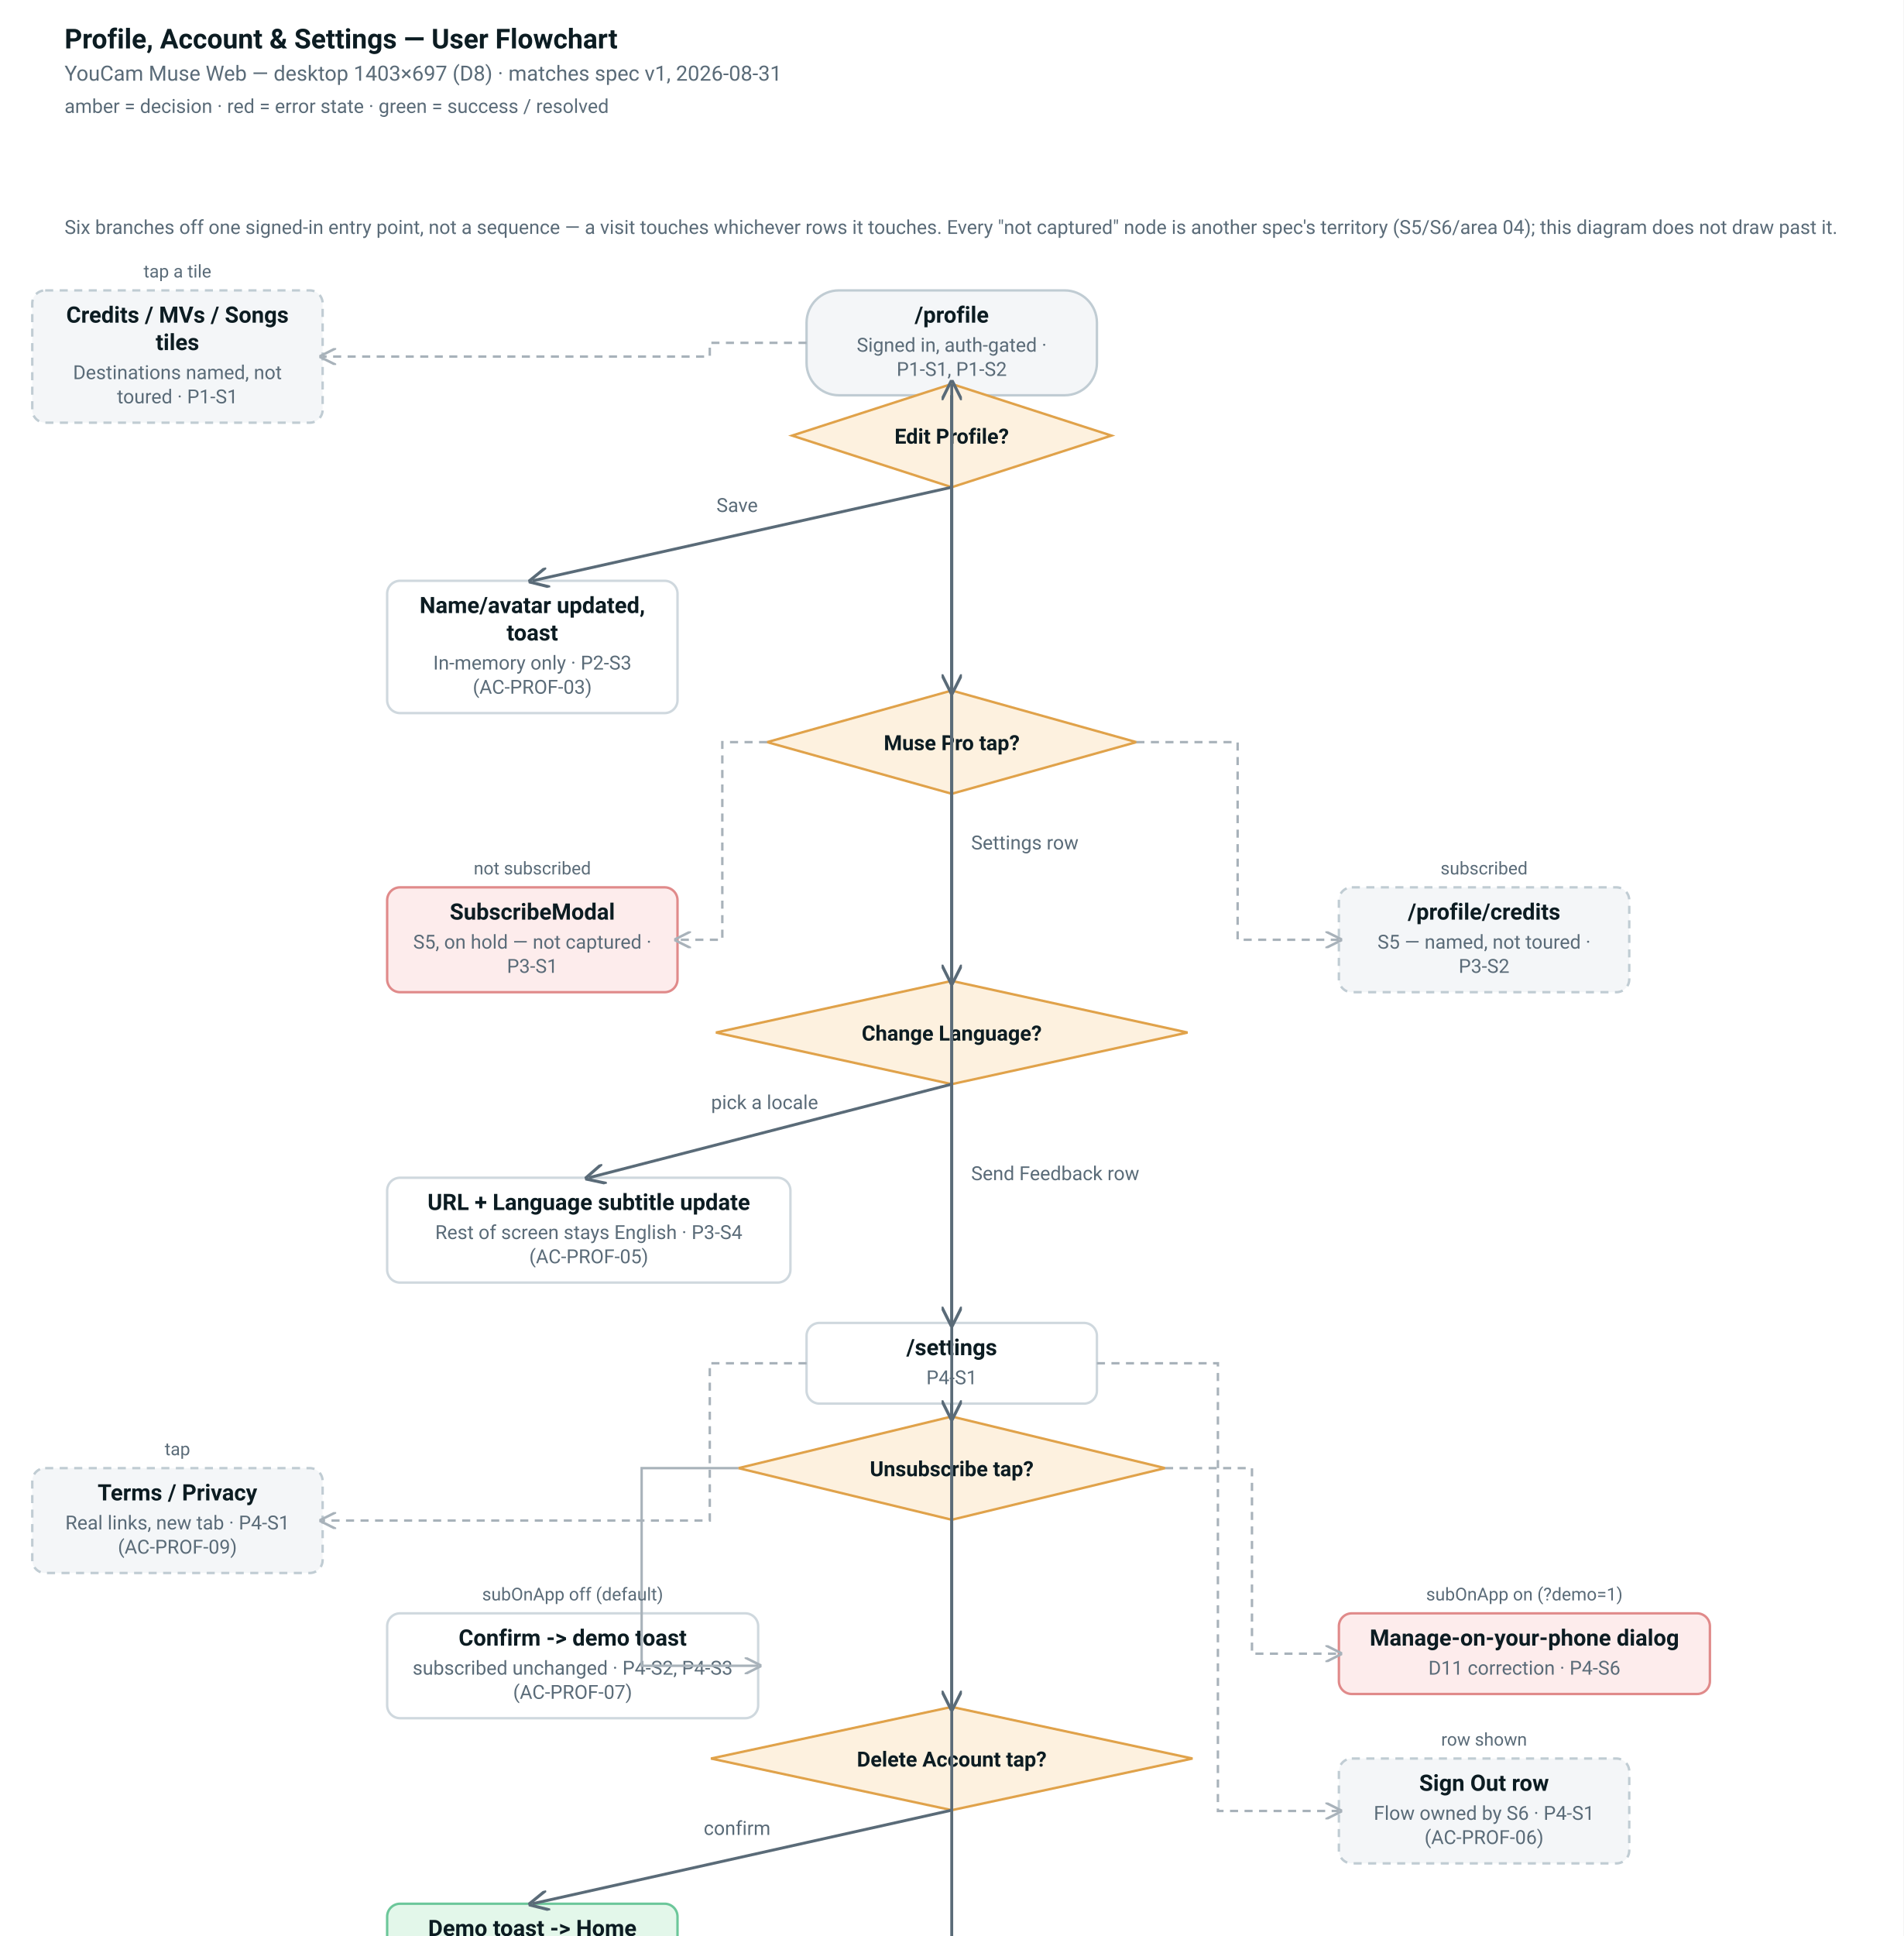
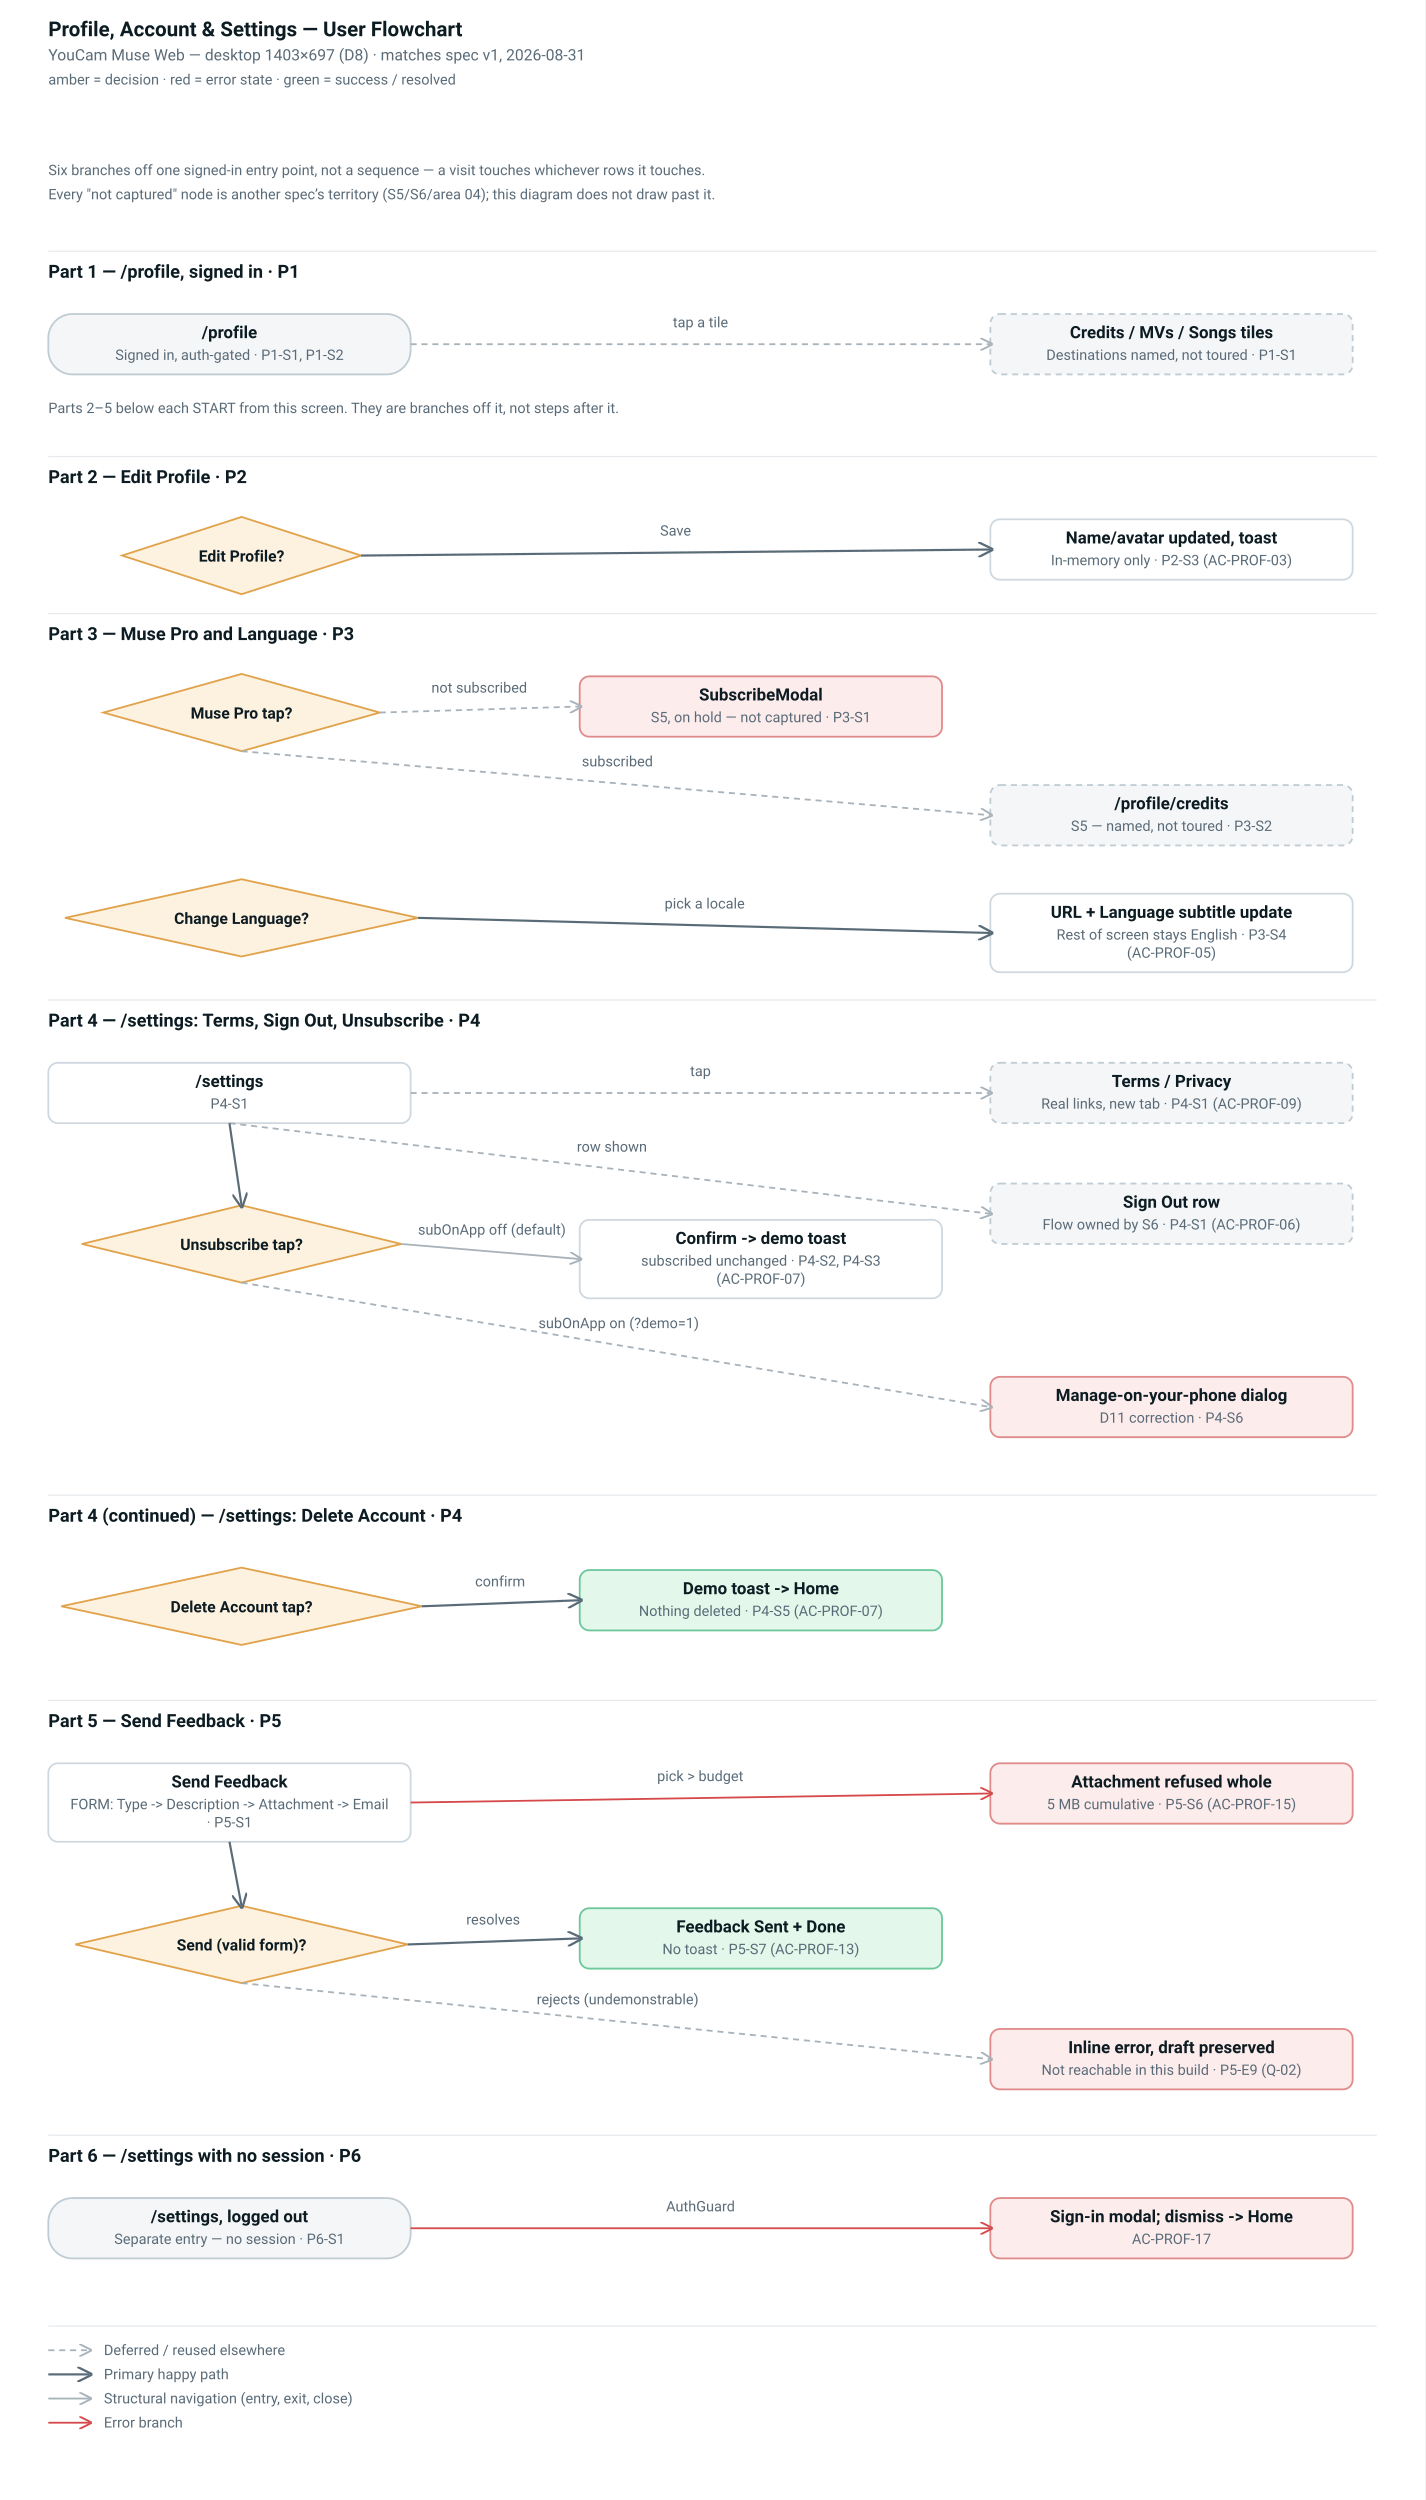
- <svg xmlns="http://www.w3.org/2000/svg" width="1180" height="1200" viewBox="0 0 1180 1200" font-family="-apple-system,BlinkMacSystemFont,'Segoe UI',Roboto,sans-serif" role="img">
+ <svg xmlns="http://www.w3.org/2000/svg" width="1180" height="2070" viewBox="0 0 1180 2070" font-family="-apple-system,BlinkMacSystemFont,'Segoe UI',Roboto,sans-serif" role="img">
  <defs>
    <marker id="fc-primary" viewBox="0 0 10 10" refX="8" refY="5" markerWidth="7" markerHeight="7" orient="auto-start-reverse">
      <path d="M0 0 L10 5 L0 10" fill="none" stroke="#5a6b78" stroke-width="1.5" />
    </marker>
    <marker id="fc-error" viewBox="0 0 10 10" refX="8" refY="5" markerWidth="7" markerHeight="7" orient="auto-start-reverse">
      <path d="M0 0 L10 5 L0 10" fill="none" stroke="#d6484a" stroke-width="1.5" />
    </marker>
    <marker id="fc-structural" viewBox="0 0 10 10" refX="8" refY="5" markerWidth="7" markerHeight="7" orient="auto-start-reverse">
      <path d="M0 0 L10 5 L0 10" fill="none" stroke="#a8b2ba" stroke-width="1.5" />
    </marker>
    <marker id="fc-deferred" viewBox="0 0 10 10" refX="8" refY="5" markerWidth="7" markerHeight="7" orient="auto-start-reverse">
      <path d="M0 0 L10 5 L0 10" fill="none" stroke="#a8b2ba" stroke-width="1.5" />
    </marker>
    <marker id="fc-retry" viewBox="0 0 10 10" refX="8" refY="5" markerWidth="7" markerHeight="7" orient="auto-start-reverse">
      <path d="M0 0 L10 5 L0 10" fill="none" stroke="#6cc7e6" stroke-width="1.5" />
    </marker>
  </defs>
-   <rect width="1180" height="1200" fill="#ffffff" />
+   <rect width="1180" height="2070" fill="#ffffff" />
  <text x="40" y="30" font-size="17" font-weight="700" fill="#0c1c22">Profile, Account &amp; Settings — User Flowchart</text>
  <text x="40" y="50" font-size="13" fill="#5a6b78">YouCam Muse Web — desktop 1403×697 (D8) · matches spec v1, 2026-08-31</text>
  <text x="40" y="70" font-size="12" fill="#5a6b78">amber = decision · red = error state · green = success / resolved</text>
  <g transform="translate(0,80)">
-     <text x="40" y="65" font-size="12" fill="#5a6b78">Six branches off one signed-in entry point, not a sequence — a visit touches whichever rows it touches. Every "not captured" node is another spec's territory (S5/S6/area 04); this diagram does not draw past it.</text>
-     <rect x="500" y="100" width="180" height="65" rx="20" fill="#f4f6f8" stroke="#c0ccd3" stroke-width="1.5" />
-     <text x="590" y="120" font-size="14" font-weight="700" fill="#0c1c22" text-anchor="middle">/profile</text>
-     <text x="590" y="138" font-size="12" fill="#5a6b78" text-anchor="middle">Signed in, auth-gated ·</text>
-     <text x="590" y="153" font-size="12" fill="#5a6b78" text-anchor="middle">P1-S1, P1-S2</text>
-     <rect x="20" y="100" width="180" height="82" rx="8" fill="#f4f6f8" stroke="#c0ccd3" stroke-width="1.5" stroke-dasharray="5 4" />
-     <text x="110" y="120" font-size="14" font-weight="700" fill="#0c1c22" text-anchor="middle">Credits / MVs / Songs</text>
-     <text x="110" y="137" font-size="14" font-weight="700" fill="#0c1c22" text-anchor="middle">tiles</text>
-     <text x="110" y="155" font-size="12" fill="#5a6b78" text-anchor="middle">Destinations named, not</text>
-     <text x="110" y="170" font-size="12" fill="#5a6b78" text-anchor="middle">toured · P1-S1</text>
-     <path d="M500 132.5 L440 132.5 L440 141 L200 141" fill="none" stroke="#a8b2ba" stroke-width="1.5" stroke-dasharray="5 4" marker-end="url(#fc-deferred)" />
-     <text x="110" y="92" font-size="11" fill="#5a6b78" text-anchor="middle">tap a tile</text>
-     <polygon points="590,158 688.989,190 590,222 491.011,190" fill="#fdf1df" stroke="#e0a24a" stroke-width="1.5" />
-     <text x="590" y="195" font-size="13" font-weight="700" fill="#0c1c22" text-anchor="middle">Edit Profile?</text>
-     <line x1="590" y1="165" x2="590" y2="158" stroke="#5a6b78" stroke-width="1.8" marker-end="url(#fc-primary)" />
-     <rect x="240" y="280" width="180" height="82" rx="8" fill="#ffffff" stroke="#cfd8de" stroke-width="1.5" />
-     <text x="330" y="300" font-size="14" font-weight="700" fill="#0c1c22" text-anchor="middle">Name/avatar updated,</text>
-     <text x="330" y="317" font-size="14" font-weight="700" fill="#0c1c22" text-anchor="middle">toast</text>
-     <text x="330" y="335" font-size="12" fill="#5a6b78" text-anchor="middle">In-memory only · P2-S3</text>
-     <text x="330" y="350" font-size="12" fill="#5a6b78" text-anchor="middle">(AC-PROF-03)</text>
-     <line x1="590" y1="222" x2="330" y2="280" stroke="#5a6b78" stroke-width="1.8" marker-end="url(#fc-primary)" />
-     <text x="456.952" y="237.336" font-size="12" fill="#5a6b78" text-anchor="middle">Save</text>
-     <polygon points="590,348 704.457,380 590,412 475.543,380" fill="#fdf1df" stroke="#e0a24a" stroke-width="1.5" />
-     <text x="590" y="385" font-size="13" font-weight="700" fill="#0c1c22" text-anchor="middle">Muse Pro tap?</text>
-     <line x1="590" y1="165" x2="590" y2="348" stroke="#5a6b78" stroke-width="1.8" marker-end="url(#fc-primary)" />
-     <rect x="240" y="470" width="180" height="65" rx="8" fill="#fdecec" stroke="#e08a8a" stroke-width="1.5" />
-     <text x="330" y="490" font-size="14" font-weight="700" fill="#0c1c22" text-anchor="middle">SubscribeModal</text>
-     <text x="330" y="508" font-size="12" fill="#5a6b78" text-anchor="middle">S5, on hold — not captured ·</text>
-     <text x="330" y="523" font-size="12" fill="#5a6b78" text-anchor="middle">P3-S1</text>
-     <path d="M475.543 380 L447.772 380 L447.772 502.5 L420 502.5" fill="none" stroke="#a8b2ba" stroke-width="1.5" stroke-dasharray="5 4" marker-end="url(#fc-deferred)" />
-     <text x="330" y="462" font-size="11" fill="#5a6b78" text-anchor="middle">not subscribed</text>
-     <rect x="830" y="470" width="180" height="65" rx="8" fill="#f4f6f8" stroke="#c0ccd3" stroke-width="1.5" stroke-dasharray="5 4" />
-     <text x="920" y="490" font-size="14" font-weight="700" fill="#0c1c22" text-anchor="middle">/profile/credits</text>
-     <text x="920" y="508" font-size="12" fill="#5a6b78" text-anchor="middle">S5 — named, not toured ·</text>
-     <text x="920" y="523" font-size="12" fill="#5a6b78" text-anchor="middle">P3-S2</text>
-     <path d="M704.457 380 L767.228 380 L767.228 502.5 L830 502.5" fill="none" stroke="#a8b2ba" stroke-width="1.5" stroke-dasharray="5 4" marker-end="url(#fc-deferred)" />
-     <text x="920" y="462" font-size="11" fill="#5a6b78" text-anchor="middle">subscribed</text>
-     <polygon points="590,528 736.185,560 590,592 443.815,560" fill="#fdf1df" stroke="#e0a24a" stroke-width="1.5" />
-     <text x="590" y="565" font-size="13" font-weight="700" fill="#0c1c22" text-anchor="middle">Change Language?</text>
-     <line x1="590" y1="165" x2="590" y2="528" stroke="#5a6b78" stroke-width="1.8" marker-end="url(#fc-primary)" />
-     <rect x="240" y="650" width="250" height="65" rx="8" fill="#ffffff" stroke="#cfd8de" stroke-width="1.5" />
-     <text x="365" y="670" font-size="14" font-weight="700" fill="#0c1c22" text-anchor="middle">URL + Language subtitle update</text>
-     <text x="365" y="688" font-size="12" fill="#5a6b78" text-anchor="middle">Rest of screen stays English · P3-S4</text>
-     <text x="365" y="703" font-size="12" fill="#5a6b78" text-anchor="middle">(AC-PROF-05)</text>
-     <line x1="590" y1="592" x2="365" y2="650" stroke="#5a6b78" stroke-width="1.8" marker-end="url(#fc-primary)" />
-     <text x="474.005" y="607.443" font-size="12" fill="#5a6b78" text-anchor="middle">pick a locale</text>
-     <rect x="500" y="740" width="180" height="50" rx="8" fill="#ffffff" stroke="#cfd8de" stroke-width="1.5" />
-     <text x="590" y="760" font-size="14" font-weight="700" fill="#0c1c22" text-anchor="middle">/settings</text>
-     <text x="590" y="778" font-size="12" fill="#5a6b78" text-anchor="middle">P4-S1</text>
-     <line x1="590" y1="165" x2="590" y2="740" stroke="#5a6b78" stroke-width="1.8" marker-end="url(#fc-primary)" />
-     <text x="602" y="446.5" font-size="12" fill="#5a6b78" text-anchor="start">Settings row</text>
-     <rect x="20" y="830" width="180" height="65" rx="8" fill="#f4f6f8" stroke="#c0ccd3" stroke-width="1.5" stroke-dasharray="5 4" />
-     <text x="110" y="850" font-size="14" font-weight="700" fill="#0c1c22" text-anchor="middle">Terms / Privacy</text>
-     <text x="110" y="868" font-size="12" fill="#5a6b78" text-anchor="middle">Real links, new tab · P4-S1</text>
-     <text x="110" y="883" font-size="12" fill="#5a6b78" text-anchor="middle">(AC-PROF-09)</text>
-     <path d="M500 765 L440 765 L440 862.5 L200 862.5" fill="none" stroke="#a8b2ba" stroke-width="1.5" stroke-dasharray="5 4" marker-end="url(#fc-deferred)" />
-     <text x="110" y="822" font-size="11" fill="#5a6b78" text-anchor="middle">tap</text>
-     <polygon points="590,798 722.234,830 590,862 457.766,830" fill="#fdf1df" stroke="#e0a24a" stroke-width="1.5" />
-     <text x="590" y="835" font-size="13" font-weight="700" fill="#0c1c22" text-anchor="middle">Unsubscribe tap?</text>
-     <line x1="590" y1="790" x2="590" y2="798" stroke="#5a6b78" stroke-width="1.8" marker-end="url(#fc-primary)" />
-     <rect x="240" y="920" width="230" height="65" rx="8" fill="#ffffff" stroke="#cfd8de" stroke-width="1.5" />
-     <text x="355" y="940" font-size="14" font-weight="700" fill="#0c1c22" text-anchor="middle">Confirm -&gt; demo toast</text>
-     <text x="355" y="958" font-size="12" fill="#5a6b78" text-anchor="middle">subscribed unchanged · P4-S2, P4-S3</text>
-     <text x="355" y="973" font-size="12" fill="#5a6b78" text-anchor="middle">(AC-PROF-07)</text>
-     <path d="M457.766 830 L397.766 830 L397.766 952.5 L470 952.5" fill="none" stroke="#a8b2ba" stroke-width="1.5" marker-end="url(#fc-structural)" />
-     <text x="355" y="912" font-size="11" fill="#5a6b78" text-anchor="middle">subOnApp off (default)</text>
-     <rect x="830" y="920" width="230" height="50" rx="8" fill="#fdecec" stroke="#e08a8a" stroke-width="1.5" />
-     <text x="945" y="940" font-size="14" font-weight="700" fill="#0c1c22" text-anchor="middle">Manage-on-your-phone dialog</text>
-     <text x="945" y="958" font-size="12" fill="#5a6b78" text-anchor="middle">D11 correction · P4-S6</text>
-     <path d="M722.234 830 L776.117 830 L776.117 945 L830 945" fill="none" stroke="#a8b2ba" stroke-width="1.5" stroke-dasharray="5 4" marker-end="url(#fc-deferred)" />
-     <text x="945" y="912" font-size="11" fill="#5a6b78" text-anchor="middle">subOnApp on (?demo=1)</text>
-     <polygon points="590,978 739.26,1010 590,1042 440.74,1010" fill="#fdf1df" stroke="#e0a24a" stroke-width="1.5" />
-     <text x="590" y="1015" font-size="13" font-weight="700" fill="#0c1c22" text-anchor="middle">Delete Account tap?</text>
-     <line x1="590" y1="790" x2="590" y2="978" stroke="#5a6b78" stroke-width="1.8" marker-end="url(#fc-primary)" />
-     <rect x="240" y="1100" width="180" height="65" rx="8" fill="#e3f7ea" stroke="#6cc79a" stroke-width="1.5" />
-     <text x="330" y="1120" font-size="14" font-weight="700" fill="#0c1c22" text-anchor="middle">Demo toast -&gt; Home</text>
-     <text x="330" y="1138" font-size="12" fill="#5a6b78" text-anchor="middle">Nothing deleted · P4-S5</text>
-     <text x="330" y="1153" font-size="12" fill="#5a6b78" text-anchor="middle">(AC-PROF-07)</text>
-     <line x1="590" y1="1042" x2="330" y2="1100" stroke="#5a6b78" stroke-width="1.8" marker-end="url(#fc-primary)" />
-     <text x="456.952" y="1057.34" font-size="12" fill="#5a6b78" text-anchor="middle">confirm</text>
-     <rect x="830" y="1010" width="180" height="65" rx="8" fill="#f4f6f8" stroke="#c0ccd3" stroke-width="1.5" stroke-dasharray="5 4" />
-     <text x="920" y="1030" font-size="14" font-weight="700" fill="#0c1c22" text-anchor="middle">Sign Out row</text>
-     <text x="920" y="1048" font-size="12" fill="#5a6b78" text-anchor="middle">Flow owned by S6 · P4-S1</text>
-     <text x="920" y="1063" font-size="12" fill="#5a6b78" text-anchor="middle">(AC-PROF-06)</text>
-     <path d="M680 765 L755 765 L755 1042.5 L830 1042.5" fill="none" stroke="#a8b2ba" stroke-width="1.5" stroke-dasharray="5 4" marker-end="url(#fc-deferred)" />
-     <text x="920" y="1002" font-size="11" fill="#5a6b78" text-anchor="middle">row shown</text>
-     <rect x="500" y="1150" width="180" height="80" rx="8" fill="#ffffff" stroke="#cfd8de" stroke-width="1.5" />
-     <text x="590" y="1170" font-size="14" font-weight="700" fill="#0c1c22" text-anchor="middle">Send Feedback</text>
-     <text x="590" y="1188" font-size="12" fill="#5a6b78" text-anchor="middle">FORM: Type -&gt; Description</text>
-     <text x="590" y="1203" font-size="12" fill="#5a6b78" text-anchor="middle">-&gt; Attachment -&gt; Email ·</text>
-     <text x="590" y="1218" font-size="12" fill="#5a6b78" text-anchor="middle">P5-S1</text>
-     <line x1="590" y1="165" x2="590" y2="1150" stroke="#5a6b78" stroke-width="1.8" marker-end="url(#fc-primary)" />
-     <text x="602" y="651.5" font-size="12" fill="#5a6b78" text-anchor="start">Send Feedback row</text>
-     <polygon points="590,1208 727.631,1240 590,1272 452.369,1240" fill="#fdf1df" stroke="#e0a24a" stroke-width="1.5" />
-     <text x="590" y="1245" font-size="13" font-weight="700" fill="#0c1c22" text-anchor="middle">Send (valid form)?</text>
-     <line x1="590" y1="1230" x2="590" y2="1208" stroke="#5a6b78" stroke-width="1.8" marker-end="url(#fc-primary)" />
-     <rect x="240" y="1330" width="180" height="65" rx="8" fill="#e3f7ea" stroke="#6cc79a" stroke-width="1.5" />
-     <text x="330" y="1350" font-size="14" font-weight="700" fill="#0c1c22" text-anchor="middle">Feedback Sent + Done</text>
-     <text x="330" y="1368" font-size="12" fill="#5a6b78" text-anchor="middle">No toast · P5-S7</text>
-     <text x="330" y="1383" font-size="12" fill="#5a6b78" text-anchor="middle">(AC-PROF-13)</text>
-     <line x1="590" y1="1272" x2="330" y2="1330" stroke="#5a6b78" stroke-width="1.8" marker-end="url(#fc-primary)" />
-     <text x="456.952" y="1287.34" font-size="12" fill="#5a6b78" text-anchor="middle">resolves</text>
-     <rect x="830" y="1330" width="180" height="82" rx="8" fill="#fdecec" stroke="#e08a8a" stroke-width="1.5" />
-     <text x="920" y="1350" font-size="14" font-weight="700" fill="#0c1c22" text-anchor="middle">Inline error, draft</text>
-     <text x="920" y="1367" font-size="14" font-weight="700" fill="#0c1c22" text-anchor="middle">preserved</text>
-     <text x="920" y="1385" font-size="12" fill="#5a6b78" text-anchor="middle">Not reachable in this build ·</text>
-     <text x="920" y="1400" font-size="12" fill="#5a6b78" text-anchor="middle">P5-E9 (Q-02)</text>
-     <path d="M727.631 1240 L778.815 1240 L778.815 1371 L830 1371" fill="none" stroke="#a8b2ba" stroke-width="1.5" stroke-dasharray="5 4" marker-end="url(#fc-deferred)" />
-     <text x="920" y="1322" font-size="11" fill="#5a6b78" text-anchor="middle">rejects (undemonstrable)</text>
-     <rect x="20" y="1240" width="180" height="82" rx="8" fill="#fdecec" stroke="#e08a8a" stroke-width="1.5" />
-     <text x="110" y="1260" font-size="14" font-weight="700" fill="#0c1c22" text-anchor="middle">Attachment refused</text>
-     <text x="110" y="1277" font-size="14" font-weight="700" fill="#0c1c22" text-anchor="middle">whole</text>
-     <text x="110" y="1295" font-size="12" fill="#5a6b78" text-anchor="middle">5 MB cumulative · P5-S6</text>
-     <text x="110" y="1310" font-size="12" fill="#5a6b78" text-anchor="middle">(AC-PROF-15)</text>
-     <path d="M500 1190 L440 1190 L440 1281 L200 1281" fill="none" stroke="#d6484a" stroke-width="1.5" marker-end="url(#fc-error)" />
-     <text x="110" y="1232" font-size="11" fill="#5a6b78" text-anchor="middle">pick &gt; budget</text>
-     <rect x="500" y="1410" width="180" height="65" rx="20" fill="#f4f6f8" stroke="#c0ccd3" stroke-width="1.5" />
-     <text x="590" y="1430" font-size="14" font-weight="700" fill="#0c1c22" text-anchor="middle">/settings, logged out</text>
-     <text x="590" y="1448" font-size="12" fill="#5a6b78" text-anchor="middle">Separate entry — no session</text>
-     <text x="590" y="1463" font-size="12" fill="#5a6b78" text-anchor="middle">· P6-S1</text>
-     <rect x="830" y="1410" width="180" height="67" rx="8" fill="#fdecec" stroke="#e08a8a" stroke-width="1.5" />
-     <text x="920" y="1430" font-size="14" font-weight="700" fill="#0c1c22" text-anchor="middle">Sign-in modal; dismiss</text>
-     <text x="920" y="1447" font-size="14" font-weight="700" fill="#0c1c22" text-anchor="middle">-&gt; Home</text>
-     <text x="920" y="1465" font-size="12" fill="#5a6b78" text-anchor="middle">AC-PROF-17</text>
-     <path d="M680 1442.5 L755 1442.5 L755 1443.5 L830 1443.5" fill="none" stroke="#d6484a" stroke-width="1.5" marker-end="url(#fc-error)" />
-     <text x="920" y="1402" font-size="11" fill="#5a6b78" text-anchor="middle">AuthGuard</text>
-     <line x1="40" y1="1706" x2="1140" y2="1706" stroke="#e5e9ed" stroke-width="1" />
-     <line x1="40" y1="1726" x2="74" y2="1726" stroke="#a8b2ba" stroke-width="1.5" stroke-dasharray="5 4" marker-end="url(#fc-deferred)" />
-     <text x="86" y="1730" font-size="12" fill="#5a6b78">Deferred / reused elsewhere</text>
-     <line x1="40" y1="1746" x2="74" y2="1746" stroke="#5a6b78" stroke-width="1.8" marker-end="url(#fc-primary)" />
-     <text x="86" y="1750" font-size="12" fill="#5a6b78">Primary happy path</text>
-     <line x1="40" y1="1766" x2="74" y2="1766" stroke="#a8b2ba" stroke-width="1.5" marker-end="url(#fc-structural)" />
-     <text x="86" y="1770" font-size="12" fill="#5a6b78">Structural navigation (entry, exit, close)</text>
-     <line x1="40" y1="1786" x2="74" y2="1786" stroke="#d6484a" stroke-width="1.5" marker-end="url(#fc-error)" />
-     <text x="86" y="1790" font-size="12" fill="#5a6b78">Error branch</text>
+     <text x="40" y="65" font-size="12" fill="#5a6b78">Six branches off one signed-in entry point, not a sequence — a visit touches whichever rows it touches.</text>
+     <text x="40" y="85" font-size="12" fill="#5a6b78">Every "not captured" node is another spec’s territory (S5/S6/area 04); this diagram does not draw past it.</text>
+     <line x1="40" y1="128" x2="1140" y2="128" stroke="#e5e9ed" stroke-width="1" />
+     <text x="40" y="150" font-size="15" font-weight="700" fill="#0c1c22">Part 1 — /profile, signed in  ·  P1</text>
+     <rect x="40" y="180" width="300" height="50" rx="20" fill="#f4f6f8" stroke="#c0ccd3" stroke-width="1.5" />
+     <text x="190" y="200" font-size="14" font-weight="700" fill="#0c1c22" text-anchor="middle">/profile</text>
+     <text x="190" y="218" font-size="12" fill="#5a6b78" text-anchor="middle">Signed in, auth-gated · P1-S1, P1-S2</text>
+     <rect x="820" y="180" width="300" height="50" rx="8" fill="#f4f6f8" stroke="#c0ccd3" stroke-width="1.5" stroke-dasharray="5 4" />
+     <text x="970" y="200" font-size="14" font-weight="700" fill="#0c1c22" text-anchor="middle">Credits / MVs / Songs tiles</text>
+     <text x="970" y="218" font-size="12" fill="#5a6b78" text-anchor="middle">Destinations named, not toured · P1-S1</text>
+     <line x1="340" y1="205" x2="820" y2="205" stroke="#a8b2ba" stroke-width="1.5" stroke-dasharray="5 4" marker-end="url(#fc-deferred)" />
+     <text x="580" y="191" font-size="12" fill="#5a6b78" text-anchor="middle">tap a tile</text>
+     <text x="40" y="262" font-size="12" fill="#5a6b78">Parts 2–5 below each START from this screen. They are branches off it, not steps after it.</text>
+     <line x1="40" y1="298" x2="1140" y2="298" stroke="#e5e9ed" stroke-width="1" />
+     <text x="40" y="320" font-size="15" font-weight="700" fill="#0c1c22">Part 2 — Edit Profile  ·  P2</text>
+     <polygon points="200,348 298.989,380 200,412 101.011,380" fill="#fdf1df" stroke="#e0a24a" stroke-width="1.5" />
+     <text x="200" y="385" font-size="13" font-weight="700" fill="#0c1c22" text-anchor="middle">Edit Profile?</text>
+     <rect x="820" y="350" width="300" height="50" rx="8" fill="#ffffff" stroke="#cfd8de" stroke-width="1.5" />
+     <text x="970" y="370" font-size="14" font-weight="700" fill="#0c1c22" text-anchor="middle">Name/avatar updated, toast</text>
+     <text x="970" y="388" font-size="12" fill="#5a6b78" text-anchor="middle">In-memory only · P2-S3 (AC-PROF-03)</text>
+     <line x1="298.989" y1="380" x2="820" y2="375" stroke="#5a6b78" stroke-width="1.8" marker-end="url(#fc-primary)" />
+     <text x="559.36" y="363.501" font-size="12" fill="#5a6b78" text-anchor="middle">Save</text>
+     <line x1="40" y1="428" x2="1140" y2="428" stroke="#e5e9ed" stroke-width="1" />
+     <text x="40" y="450" font-size="15" font-weight="700" fill="#0c1c22">Part 3 — Muse Pro and Language  ·  P3</text>
+     <polygon points="200,478 314.457,510 200,542 85.543,510" fill="#fdf1df" stroke="#e0a24a" stroke-width="1.5" />
+     <text x="200" y="515" font-size="13" font-weight="700" fill="#0c1c22" text-anchor="middle">Muse Pro tap?</text>
+     <rect x="480" y="480" width="300" height="50" rx="8" fill="#fdecec" stroke="#e08a8a" stroke-width="1.5" />
+     <text x="630" y="500" font-size="14" font-weight="700" fill="#0c1c22" text-anchor="middle">SubscribeModal</text>
+     <text x="630" y="518" font-size="12" fill="#5a6b78" text-anchor="middle">S5, on hold — not captured · P3-S1</text>
+     <line x1="314.457" y1="510" x2="480" y2="505" stroke="#a8b2ba" stroke-width="1.5" stroke-dasharray="5 4" marker-end="url(#fc-deferred)" />
+     <text x="396.806" y="493.506" font-size="12" fill="#5a6b78" text-anchor="middle">not subscribed</text>
+     <rect x="820" y="570" width="300" height="50" rx="8" fill="#f4f6f8" stroke="#c0ccd3" stroke-width="1.5" stroke-dasharray="5 4" />
+     <text x="970" y="590" font-size="14" font-weight="700" fill="#0c1c22" text-anchor="middle">/profile/credits</text>
+     <text x="970" y="608" font-size="12" fill="#5a6b78" text-anchor="middle">S5 — named, not toured · P3-S2</text>
+     <line x1="200" y1="542" x2="820" y2="595" stroke="#a8b2ba" stroke-width="1.5" stroke-dasharray="5 4" marker-end="url(#fc-deferred)" />
+     <text x="511.192" y="554.551" font-size="12" fill="#5a6b78" text-anchor="middle">subscribed</text>
+     <polygon points="200,648 346.185,680 200,712 53.815,680" fill="#fdf1df" stroke="#e0a24a" stroke-width="1.5" />
+     <text x="200" y="685" font-size="13" font-weight="700" fill="#0c1c22" text-anchor="middle">Change Language?</text>
+     <rect x="820" y="660" width="300" height="65" rx="8" fill="#ffffff" stroke="#cfd8de" stroke-width="1.5" />
+     <text x="970" y="680" font-size="14" font-weight="700" fill="#0c1c22" text-anchor="middle">URL + Language subtitle update</text>
+     <text x="970" y="698" font-size="12" fill="#5a6b78" text-anchor="middle">Rest of screen stays English · P3-S4</text>
+     <text x="970" y="713" font-size="12" fill="#5a6b78" text-anchor="middle">(AC-PROF-05)</text>
+     <line x1="346.185" y1="680" x2="820" y2="692.5" stroke="#5a6b78" stroke-width="1.8" marker-end="url(#fc-primary)" />
+     <text x="583.462" y="672.255" font-size="12" fill="#5a6b78" text-anchor="middle">pick a locale</text>
+     <line x1="40" y1="748" x2="1140" y2="748" stroke="#e5e9ed" stroke-width="1" />
+     <text x="40" y="770" font-size="15" font-weight="700" fill="#0c1c22">Part 4 — /settings: Terms, Sign Out, Unsubscribe  ·  P4</text>
+     <rect x="40" y="800" width="300" height="50" rx="8" fill="#ffffff" stroke="#cfd8de" stroke-width="1.5" />
+     <text x="190" y="820" font-size="14" font-weight="700" fill="#0c1c22" text-anchor="middle">/settings</text>
+     <text x="190" y="838" font-size="12" fill="#5a6b78" text-anchor="middle">P4-S1</text>
+     <rect x="820" y="800" width="300" height="50" rx="8" fill="#f4f6f8" stroke="#c0ccd3" stroke-width="1.5" stroke-dasharray="5 4" />
+     <text x="970" y="820" font-size="14" font-weight="700" fill="#0c1c22" text-anchor="middle">Terms / Privacy</text>
+     <text x="970" y="838" font-size="12" fill="#5a6b78" text-anchor="middle">Real links, new tab · P4-S1 (AC-PROF-09)</text>
+     <line x1="340" y1="825" x2="820" y2="825" stroke="#a8b2ba" stroke-width="1.5" stroke-dasharray="5 4" marker-end="url(#fc-deferred)" />
+     <text x="580" y="811" font-size="12" fill="#5a6b78" text-anchor="middle">tap</text>
+     <rect x="820" y="900" width="300" height="50" rx="8" fill="#f4f6f8" stroke="#c0ccd3" stroke-width="1.5" stroke-dasharray="5 4" />
+     <text x="970" y="920" font-size="14" font-weight="700" fill="#0c1c22" text-anchor="middle">Sign Out row</text>
+     <text x="970" y="938" font-size="12" fill="#5a6b78" text-anchor="middle">Flow owned by S6 · P4-S1 (AC-PROF-06)</text>
+     <line x1="190" y1="850" x2="820" y2="925" stroke="#a8b2ba" stroke-width="1.5" stroke-dasharray="5 4" marker-end="url(#fc-deferred)" />
+     <text x="506.655" y="873.598" font-size="12" fill="#5a6b78" text-anchor="middle">row shown</text>
+     <polygon points="200,918 332.234,950 200,982 67.766,950" fill="#fdf1df" stroke="#e0a24a" stroke-width="1.5" />
+     <text x="200" y="955" font-size="13" font-weight="700" fill="#0c1c22" text-anchor="middle">Unsubscribe tap?</text>
+     <line x1="190" y1="850" x2="200" y2="918" stroke="#5a6b78" stroke-width="1.8" marker-end="url(#fc-primary)" />
+     <rect x="480" y="930" width="300" height="65" rx="8" fill="#ffffff" stroke="#cfd8de" stroke-width="1.5" />
+     <text x="630" y="950" font-size="14" font-weight="700" fill="#0c1c22" text-anchor="middle">Confirm -&gt; demo toast</text>
+     <text x="630" y="968" font-size="12" fill="#5a6b78" text-anchor="middle">subscribed unchanged · P4-S2, P4-S3</text>
+     <text x="630" y="983" font-size="12" fill="#5a6b78" text-anchor="middle">(AC-PROF-07)</text>
+     <line x1="332.234" y1="950" x2="480" y2="962.5" stroke="#a8b2ba" stroke-width="1.5" marker-end="url(#fc-structural)" />
+     <text x="407.297" y="942.3" font-size="12" fill="#5a6b78" text-anchor="middle">subOnApp off (default)</text>
+     <rect x="820" y="1060" width="300" height="50" rx="8" fill="#fdecec" stroke="#e08a8a" stroke-width="1.5" />
+     <text x="970" y="1080" font-size="14" font-weight="700" fill="#0c1c22" text-anchor="middle">Manage-on-your-phone dialog</text>
+     <text x="970" y="1098" font-size="12" fill="#5a6b78" text-anchor="middle">D11 correction · P4-S6</text>
+     <line x1="200" y1="982" x2="820" y2="1085" stroke="#a8b2ba" stroke-width="1.5" stroke-dasharray="5 4" marker-end="url(#fc-deferred)" />
+     <text x="512.294" y="1019.69" font-size="12" fill="#5a6b78" text-anchor="middle">subOnApp on (?demo=1)</text>
+     <line x1="40" y1="1158" x2="1140" y2="1158" stroke="#e5e9ed" stroke-width="1" />
+     <text x="40" y="1180" font-size="15" font-weight="700" fill="#0c1c22">Part 4 (continued) — /settings: Delete Account  ·  P4</text>
+     <polygon points="200,1218 349.26,1250 200,1282 50.74,1250" fill="#fdf1df" stroke="#e0a24a" stroke-width="1.5" />
+     <text x="200" y="1255" font-size="13" font-weight="700" fill="#0c1c22" text-anchor="middle">Delete Account tap?</text>
+     <rect x="480" y="1220" width="300" height="50" rx="8" fill="#e3f7ea" stroke="#6cc79a" stroke-width="1.5" />
+     <text x="630" y="1240" font-size="14" font-weight="700" fill="#0c1c22" text-anchor="middle">Demo toast -&gt; Home</text>
+     <text x="630" y="1258" font-size="12" fill="#5a6b78" text-anchor="middle">Nothing deleted · P4-S5 (AC-PROF-07)</text>
+     <line x1="349.26" y1="1250" x2="480" y2="1245" stroke="#5a6b78" stroke-width="1.8" marker-end="url(#fc-primary)" />
+     <text x="414.095" y="1233.51" font-size="12" fill="#5a6b78" text-anchor="middle">confirm</text>
+     <line x1="40" y1="1328" x2="1140" y2="1328" stroke="#e5e9ed" stroke-width="1" />
+     <text x="40" y="1350" font-size="15" font-weight="700" fill="#0c1c22">Part 5 — Send Feedback  ·  P5</text>
+     <rect x="40" y="1380" width="300" height="65" rx="8" fill="#ffffff" stroke="#cfd8de" stroke-width="1.5" />
+     <text x="190" y="1400" font-size="14" font-weight="700" fill="#0c1c22" text-anchor="middle">Send Feedback</text>
+     <text x="190" y="1418" font-size="12" fill="#5a6b78" text-anchor="middle">FORM: Type -&gt; Description -&gt; Attachment -&gt; Email</text>
+     <text x="190" y="1433" font-size="12" fill="#5a6b78" text-anchor="middle">· P5-S1</text>
+     <rect x="820" y="1380" width="300" height="50" rx="8" fill="#fdecec" stroke="#e08a8a" stroke-width="1.5" />
+     <text x="970" y="1400" font-size="14" font-weight="700" fill="#0c1c22" text-anchor="middle">Attachment refused whole</text>
+     <text x="970" y="1418" font-size="12" fill="#5a6b78" text-anchor="middle">5 MB cumulative · P5-S6 (AC-PROF-15)</text>
+     <line x1="340" y1="1412.5" x2="820" y2="1405" stroke="#d6484a" stroke-width="1.5" marker-end="url(#fc-error)" />
+     <text x="579.781" y="1394.75" font-size="12" fill="#5a6b78" text-anchor="middle">pick &gt; budget</text>
+     <polygon points="200,1498 337.631,1530 200,1562 62.369,1530" fill="#fdf1df" stroke="#e0a24a" stroke-width="1.5" />
+     <text x="200" y="1535" font-size="13" font-weight="700" fill="#0c1c22" text-anchor="middle">Send (valid form)?</text>
+     <line x1="190" y1="1445" x2="200" y2="1498" stroke="#5a6b78" stroke-width="1.8" marker-end="url(#fc-primary)" />
+     <rect x="480" y="1500" width="300" height="50" rx="8" fill="#e3f7ea" stroke="#6cc79a" stroke-width="1.5" />
+     <text x="630" y="1520" font-size="14" font-weight="700" fill="#0c1c22" text-anchor="middle">Feedback Sent + Done</text>
+     <text x="630" y="1538" font-size="12" fill="#5a6b78" text-anchor="middle">No toast · P5-S7 (AC-PROF-13)</text>
+     <line x1="337.631" y1="1530" x2="480" y2="1525" stroke="#5a6b78" stroke-width="1.8" marker-end="url(#fc-primary)" />
+     <text x="408.324" y="1513.51" font-size="12" fill="#5a6b78" text-anchor="middle">resolves</text>
+     <rect x="820" y="1600" width="300" height="50" rx="8" fill="#fdecec" stroke="#e08a8a" stroke-width="1.5" />
+     <text x="970" y="1620" font-size="14" font-weight="700" fill="#0c1c22" text-anchor="middle">Inline error, draft preserved</text>
+     <text x="970" y="1638" font-size="12" fill="#5a6b78" text-anchor="middle">Not reachable in this build · P5-E9 (Q-02)</text>
+     <line x1="200" y1="1562" x2="820" y2="1625" stroke="#a8b2ba" stroke-width="1.5" stroke-dasharray="5 4" marker-end="url(#fc-deferred)" />
+     <text x="511.415" y="1579.57" font-size="12" fill="#5a6b78" text-anchor="middle">rejects (undemonstrable)</text>
+     <line x1="40" y1="1688" x2="1140" y2="1688" stroke="#e5e9ed" stroke-width="1" />
+     <text x="40" y="1710" font-size="15" font-weight="700" fill="#0c1c22">Part 6 — /settings with no session  ·  P6</text>
+     <rect x="40" y="1740" width="300" height="50" rx="20" fill="#f4f6f8" stroke="#c0ccd3" stroke-width="1.5" />
+     <text x="190" y="1760" font-size="14" font-weight="700" fill="#0c1c22" text-anchor="middle">/settings, logged out</text>
+     <text x="190" y="1778" font-size="12" fill="#5a6b78" text-anchor="middle">Separate entry — no session · P6-S1</text>
+     <rect x="820" y="1740" width="300" height="50" rx="8" fill="#fdecec" stroke="#e08a8a" stroke-width="1.5" />
+     <text x="970" y="1760" font-size="14" font-weight="700" fill="#0c1c22" text-anchor="middle">Sign-in modal; dismiss -&gt; Home</text>
+     <text x="970" y="1778" font-size="12" fill="#5a6b78" text-anchor="middle">AC-PROF-17</text>
+     <line x1="340" y1="1765" x2="820" y2="1765" stroke="#d6484a" stroke-width="1.5" marker-end="url(#fc-error)" />
+     <text x="580" y="1751" font-size="12" fill="#5a6b78" text-anchor="middle">AuthGuard</text>
+     <line x1="40" y1="1846" x2="1140" y2="1846" stroke="#e5e9ed" stroke-width="1" />
+     <line x1="40" y1="1866" x2="74" y2="1866" stroke="#a8b2ba" stroke-width="1.5" stroke-dasharray="5 4" marker-end="url(#fc-deferred)" />
+     <text x="86" y="1870" font-size="12" fill="#5a6b78">Deferred / reused elsewhere</text>
+     <line x1="40" y1="1886" x2="74" y2="1886" stroke="#5a6b78" stroke-width="1.8" marker-end="url(#fc-primary)" />
+     <text x="86" y="1890" font-size="12" fill="#5a6b78">Primary happy path</text>
+     <line x1="40" y1="1906" x2="74" y2="1906" stroke="#a8b2ba" stroke-width="1.5" marker-end="url(#fc-structural)" />
+     <text x="86" y="1910" font-size="12" fill="#5a6b78">Structural navigation (entry, exit, close)</text>
+     <line x1="40" y1="1926" x2="74" y2="1926" stroke="#d6484a" stroke-width="1.5" marker-end="url(#fc-error)" />
+     <text x="86" y="1930" font-size="12" fill="#5a6b78">Error branch</text>
  </g>
</svg>
